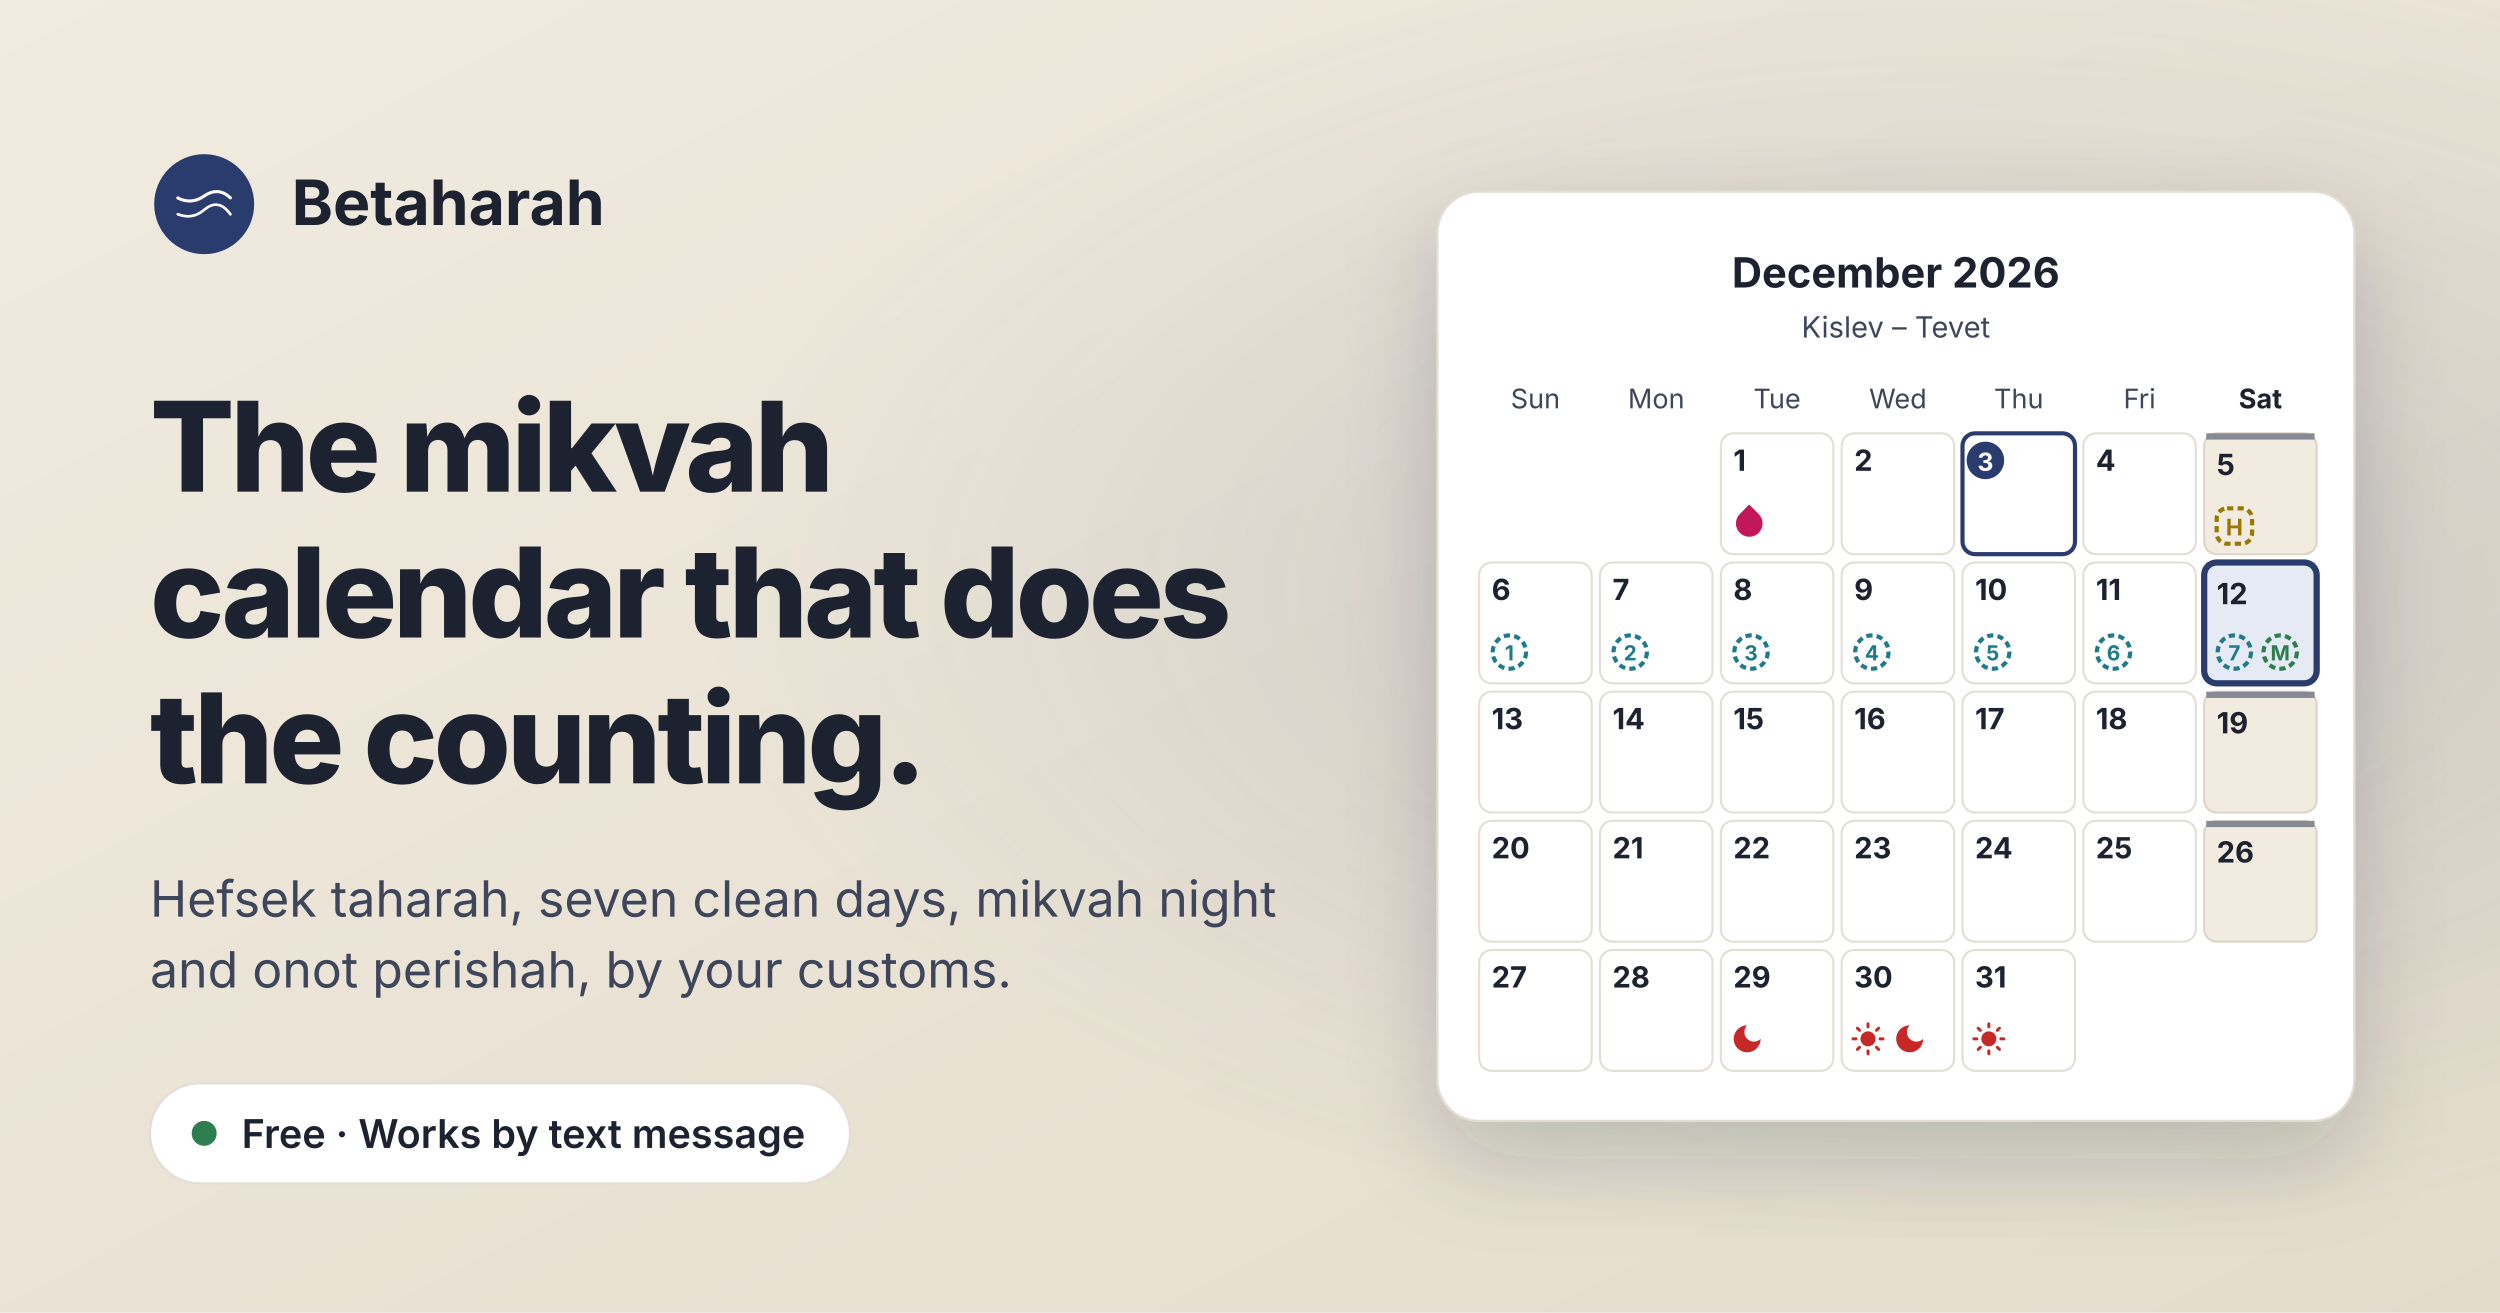
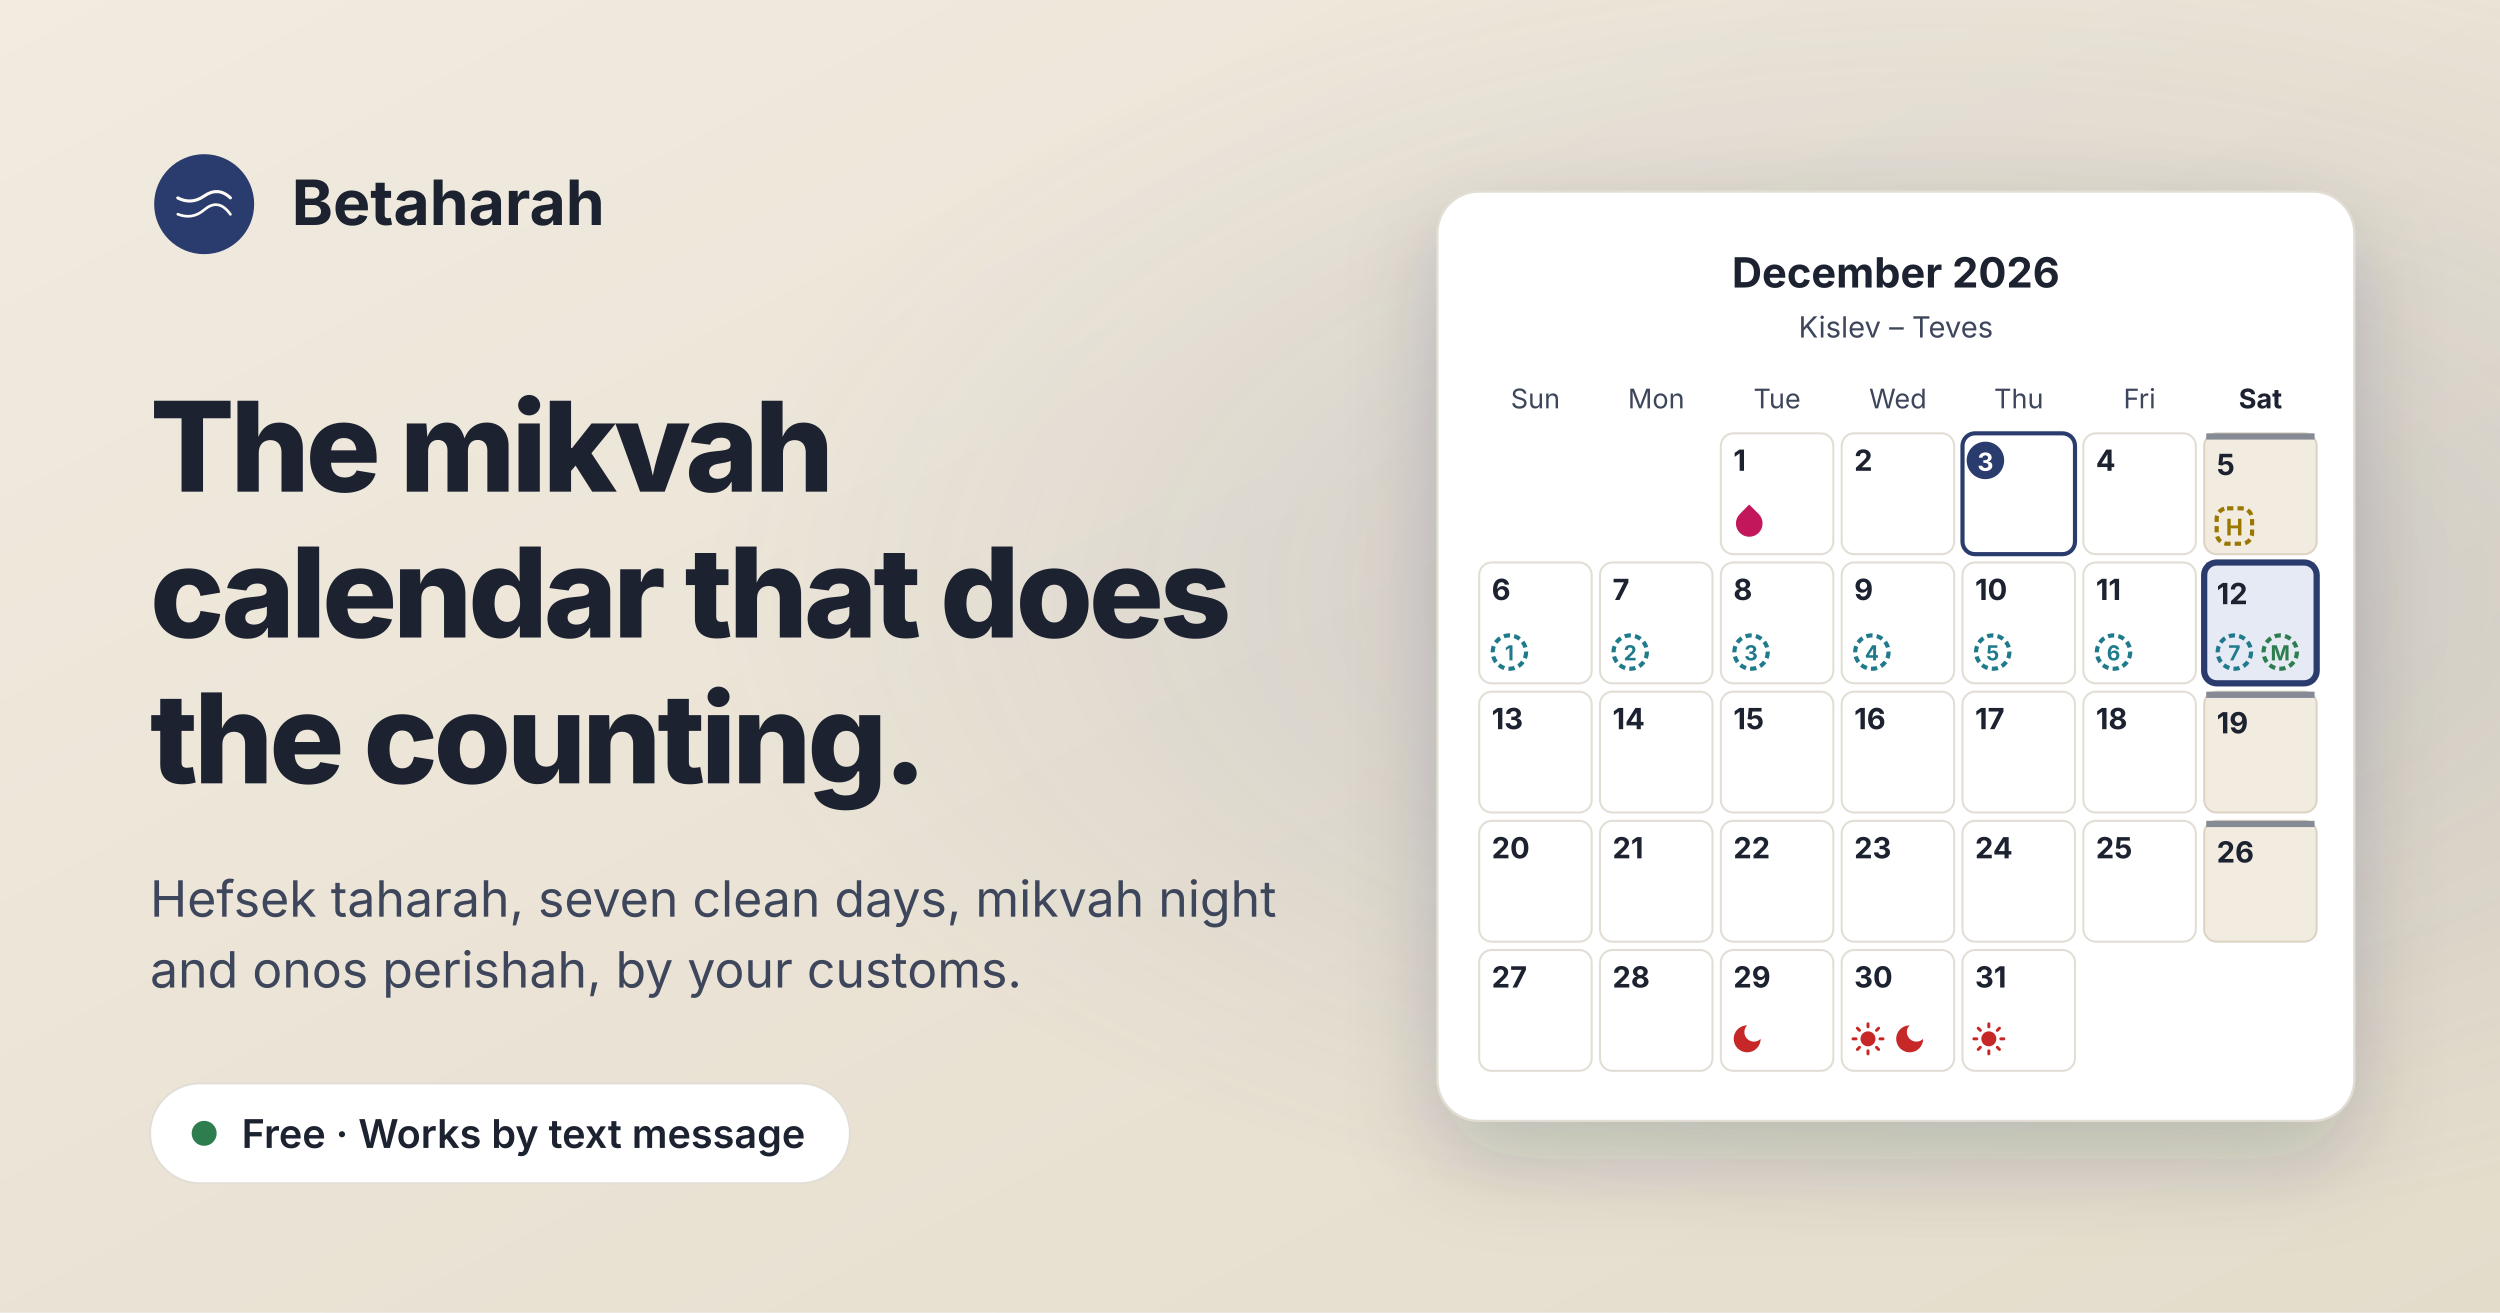
<svg xmlns="http://www.w3.org/2000/svg" width="1200" height="630" viewBox="0 0 1200 630">
  <defs>
    <linearGradient id="bg" x1="0" y1="0" x2="1" y2="1">
      <stop offset="0" stop-color="#f1ebe0" />
      <stop offset="1" stop-color="#e4dccb" />
    </linearGradient>
    <radialGradient id="glow" cx="0.78" cy="0.45" r="0.5">
      <stop offset="0" stop-color="#2a3c6e" stop-opacity="0.16" />
      <stop offset="1" stop-color="#2a3c6e" stop-opacity="0" />
    </radialGradient>
    <filter id="shadow" x="-10%" y="-10%" width="120%" height="130%">
      <feDropShadow dx="0" dy="18" stdDeviation="22" flood-color="#14283f" flood-opacity="0.18" />
    </filter>
    <path id="drop" d="M12 2.7 17.7 8.4a8 8 0 1 1-11.3 0z" />
    <path id="moon" d="M12 3a6 6 0 0 0 9 9 9 9 0 1 1-9-9z" />
  </defs>
  <rect width="1200" height="630" fill="url(#bg)" />
  <rect width="1200" height="630" fill="url(#glow)" />
  <g font-family="Inter, -apple-system, 'Segoe UI', Roboto, Arial, sans-serif">
    <g transform="translate(72 72)">
      <circle cx="26" cy="26" r="24" fill="#2a3c6e" />
      <g fill="none" stroke="#fffcf8" stroke-linecap="round" stroke-linejoin="round" transform="translate(2 2) scale(0.214)">
        <path d="M 53 98.2 C 72 108, 92 108, 112 94 C 132 80, 152 80, 171 98" stroke-width="7" />
        <path d="M 53 134.7 C 72 142, 92 142, 112 125 C 132 108, 152 108, 171 135" stroke-width="6" />
      </g>
      <text x="68" y="36" font-size="30" font-weight="700" fill="#1c2230">Betaharah</text>
    </g>
    <text x="72" y="236" font-size="60" font-weight="800" fill="#1c2230" letter-spacing="-2">The mikvah</text>
    <text x="72" y="306" font-size="60" font-weight="800" fill="#1c2230" letter-spacing="-2">calendar that does</text>
    <text x="72" y="376" font-size="60" font-weight="800" fill="#1c2230" letter-spacing="-2">the counting.</text>
    <text x="72" y="440" font-size="24" fill="#3e465c">Hefsek taharah, seven clean days, mikvah night</text>
-     <text x="72" y="474" font-size="24" fill="#3e465c">and onot perishah, by your customs.</text>
+     <text x="72" y="474" font-size="24" fill="#3e465c">and onos perishah, by your customs.</text>
    <g transform="translate(72 520)">
      <rect width="336" height="48" rx="24" fill="#ffffff" stroke="#e2ded5" />
      <circle cx="26" cy="24" r="6" fill="#2e7d4f" />
      <text x="44" y="31" font-size="19" font-weight="600" fill="#1c2230">Free · Works by text message</text>
    </g>
    <g transform="translate(690 92)" filter="url(#shadow)">
      <rect width="440" height="446" rx="20" fill="#ffffff" stroke="#e2ded5" />
    </g>
    <g transform="translate(690 92)">
      <text x="220" y="46" text-anchor="middle" font-size="20" font-weight="700" fill="#1c2230">December 2026</text>
-       <text x="220" y="70" text-anchor="middle" font-size="14" fill="#3e465c">Kislev – Tevet</text>
+       <text x="220" y="70" text-anchor="middle" font-size="14" fill="#3e465c">Kislev – Teves</text>
      <g font-size="13" fill="#3e465c" text-anchor="middle">
        <text x="47" y="104">Sun</text>
        <text x="105" y="104">Mon</text>
        <text x="163" y="104">Tue</text>
        <text x="221" y="104">Wed</text>
        <text x="279" y="104">Thu</text>
        <text x="337" y="104">Fri</text>
        <text x="395" y="104" font-weight="700" fill="#1c2230">Sat</text>
      </g>
      <g fill="#ffffff" stroke="#e2ded5">
        <rect x="136" y="116" width="54" height="58" rx="6" />
        <rect x="194" y="116" width="54" height="58" rx="6" />
        <rect x="310" y="116" width="54" height="58" rx="6" />
        <rect x="20" y="178" width="54" height="58" rx="6" />
        <rect x="78" y="178" width="54" height="58" rx="6" />
        <rect x="136" y="178" width="54" height="58" rx="6" />
        <rect x="194" y="178" width="54" height="58" rx="6" />
        <rect x="252" y="178" width="54" height="58" rx="6" />
        <rect x="310" y="178" width="54" height="58" rx="6" />
        <rect x="20" y="240" width="54" height="58" rx="6" />
        <rect x="78" y="240" width="54" height="58" rx="6" />
        <rect x="136" y="240" width="54" height="58" rx="6" />
        <rect x="194" y="240" width="54" height="58" rx="6" />
        <rect x="252" y="240" width="54" height="58" rx="6" />
        <rect x="310" y="240" width="54" height="58" rx="6" />
        <rect x="20" y="302" width="54" height="58" rx="6" />
        <rect x="78" y="302" width="54" height="58" rx="6" />
        <rect x="136" y="302" width="54" height="58" rx="6" />
        <rect x="194" y="302" width="54" height="58" rx="6" />
        <rect x="252" y="302" width="54" height="58" rx="6" />
        <rect x="310" y="302" width="54" height="58" rx="6" />
        <rect x="20" y="364" width="54" height="58" rx="6" />
        <rect x="78" y="364" width="54" height="58" rx="6" />
        <rect x="136" y="364" width="54" height="58" rx="6" />
        <rect x="194" y="364" width="54" height="58" rx="6" />
        <rect x="252" y="364" width="54" height="58" rx="6" />
      </g>
      <g fill="#f1ebe0" stroke="#ddd4c4">
        <rect x="368" y="116" width="54" height="58" rx="6" />
        <rect x="368" y="240" width="54" height="58" rx="6" />
        <rect x="368" y="302" width="54" height="58" rx="6" />
      </g>
      <g fill="#858a95">
        <rect x="369" y="116" width="52" height="3" />
        <rect x="369" y="240" width="52" height="3" />
        <rect x="369" y="302" width="52" height="3" />
        <rect x="369" y="178" width="52" height="3" />
      </g>
      <rect x="252" y="116" width="54" height="58" rx="6" fill="#ffffff" stroke="#2a3c6e" stroke-width="2" />
      <rect x="368" y="178" width="54" height="58" rx="6" fill="#e6eaf4" stroke="#2a3c6e" stroke-width="3" />
      <g font-size="14" font-weight="700" fill="#1c2230">
        <text x="142" y="134">1</text>
        <text x="200" y="134">2</text>
        <text x="316" y="134">4</text>
        <text x="374" y="136">5</text>
        <text x="26" y="196">6</text>
        <text x="84" y="196">7</text>
        <text x="142" y="196">8</text>
        <text x="200" y="196">9</text>
        <text x="258" y="196">10</text>
        <text x="316" y="196">11</text>
        <text x="374" y="198">12</text>
        <text x="26" y="258">13</text>
        <text x="84" y="258">14</text>
        <text x="142" y="258">15</text>
        <text x="200" y="258">16</text>
        <text x="258" y="258">17</text>
        <text x="316" y="258">18</text>
        <text x="374" y="260">19</text>
        <text x="26" y="320">20</text>
        <text x="84" y="320">21</text>
        <text x="142" y="320">22</text>
        <text x="200" y="320">23</text>
        <text x="258" y="320">24</text>
        <text x="316" y="320">25</text>
        <text x="374" y="322">26</text>
        <text x="26" y="382">27</text>
        <text x="84" y="382">28</text>
        <text x="142" y="382">29</text>
        <text x="200" y="382">30</text>
        <text x="258" y="382">31</text>
      </g>
      <circle cx="263" cy="129" r="9" fill="#2a3c6e" />
      <text x="263" y="134" text-anchor="middle" font-size="12" font-weight="700" fill="#fff">3</text>
      <use href="#drop" transform="translate(140 148) scale(0.8)" fill="#c2185b" />
      <rect x="374" y="152" width="17" height="17" rx="5" fill="none" stroke="#9a7700" stroke-width="2" stroke-dasharray="3 2" />
      <text x="382.5" y="165" text-anchor="middle" font-size="11" font-weight="700" fill="#9a7700">H</text>
      <g fill="none" stroke="#1f7a8c" stroke-width="2" stroke-dasharray="3 2">
        <circle cx="34.5" cy="221" r="8" />
        <circle cx="92.5" cy="221" r="8" />
        <circle cx="150.5" cy="221" r="8" />
        <circle cx="208.5" cy="221" r="8" />
        <circle cx="266.5" cy="221" r="8" />
        <circle cx="324.5" cy="221" r="8" />
        <circle cx="382.5" cy="221" r="8" />
      </g>
      <g font-size="10" font-weight="700" fill="#1f7a8c" text-anchor="middle">
        <text x="34.5" y="225">1</text>
        <text x="92.5" y="225">2</text>
        <text x="150.5" y="225">3</text>
        <text x="208.5" y="225">4</text>
        <text x="266.5" y="225">5</text>
        <text x="324.5" y="225">6</text>
        <text x="382.5" y="225">7</text>
      </g>
      <circle cx="404.5" cy="221" r="8" fill="none" stroke="#2e7d4f" stroke-width="2" stroke-dasharray="3 2" />
      <text x="404.5" y="225" text-anchor="middle" font-size="10" font-weight="700" fill="#2e7d4f">M</text>
      <use href="#moon" transform="translate(140 398) scale(0.72)" fill="#c62828" />
      <g transform="translate(198 398) scale(0.72)" fill="#c62828" stroke="#c62828" stroke-width="2" stroke-linecap="round">
        <circle cx="12" cy="12" r="4" />
        <path d="M12 2v2M12 20v2M4.93 4.93l1.41 1.41M17.66 17.66l1.41 1.41M2 12h2M20 12h2M6.34 17.66l-1.41 1.41M19.07 4.93l-1.41 1.41" />
      </g>
      <use href="#moon" transform="translate(218 398) scale(0.72)" fill="#c62828" />
      <g transform="translate(256 398) scale(0.72)" fill="#c62828" stroke="#c62828" stroke-width="2" stroke-linecap="round">
        <circle cx="12" cy="12" r="4" />
        <path d="M12 2v2M12 20v2M4.93 4.93l1.41 1.41M17.66 17.66l1.41 1.41M2 12h2M20 12h2M6.34 17.66l-1.41 1.41M19.07 4.93l-1.41 1.41" />
      </g>
    </g>
  </g>
</svg>
